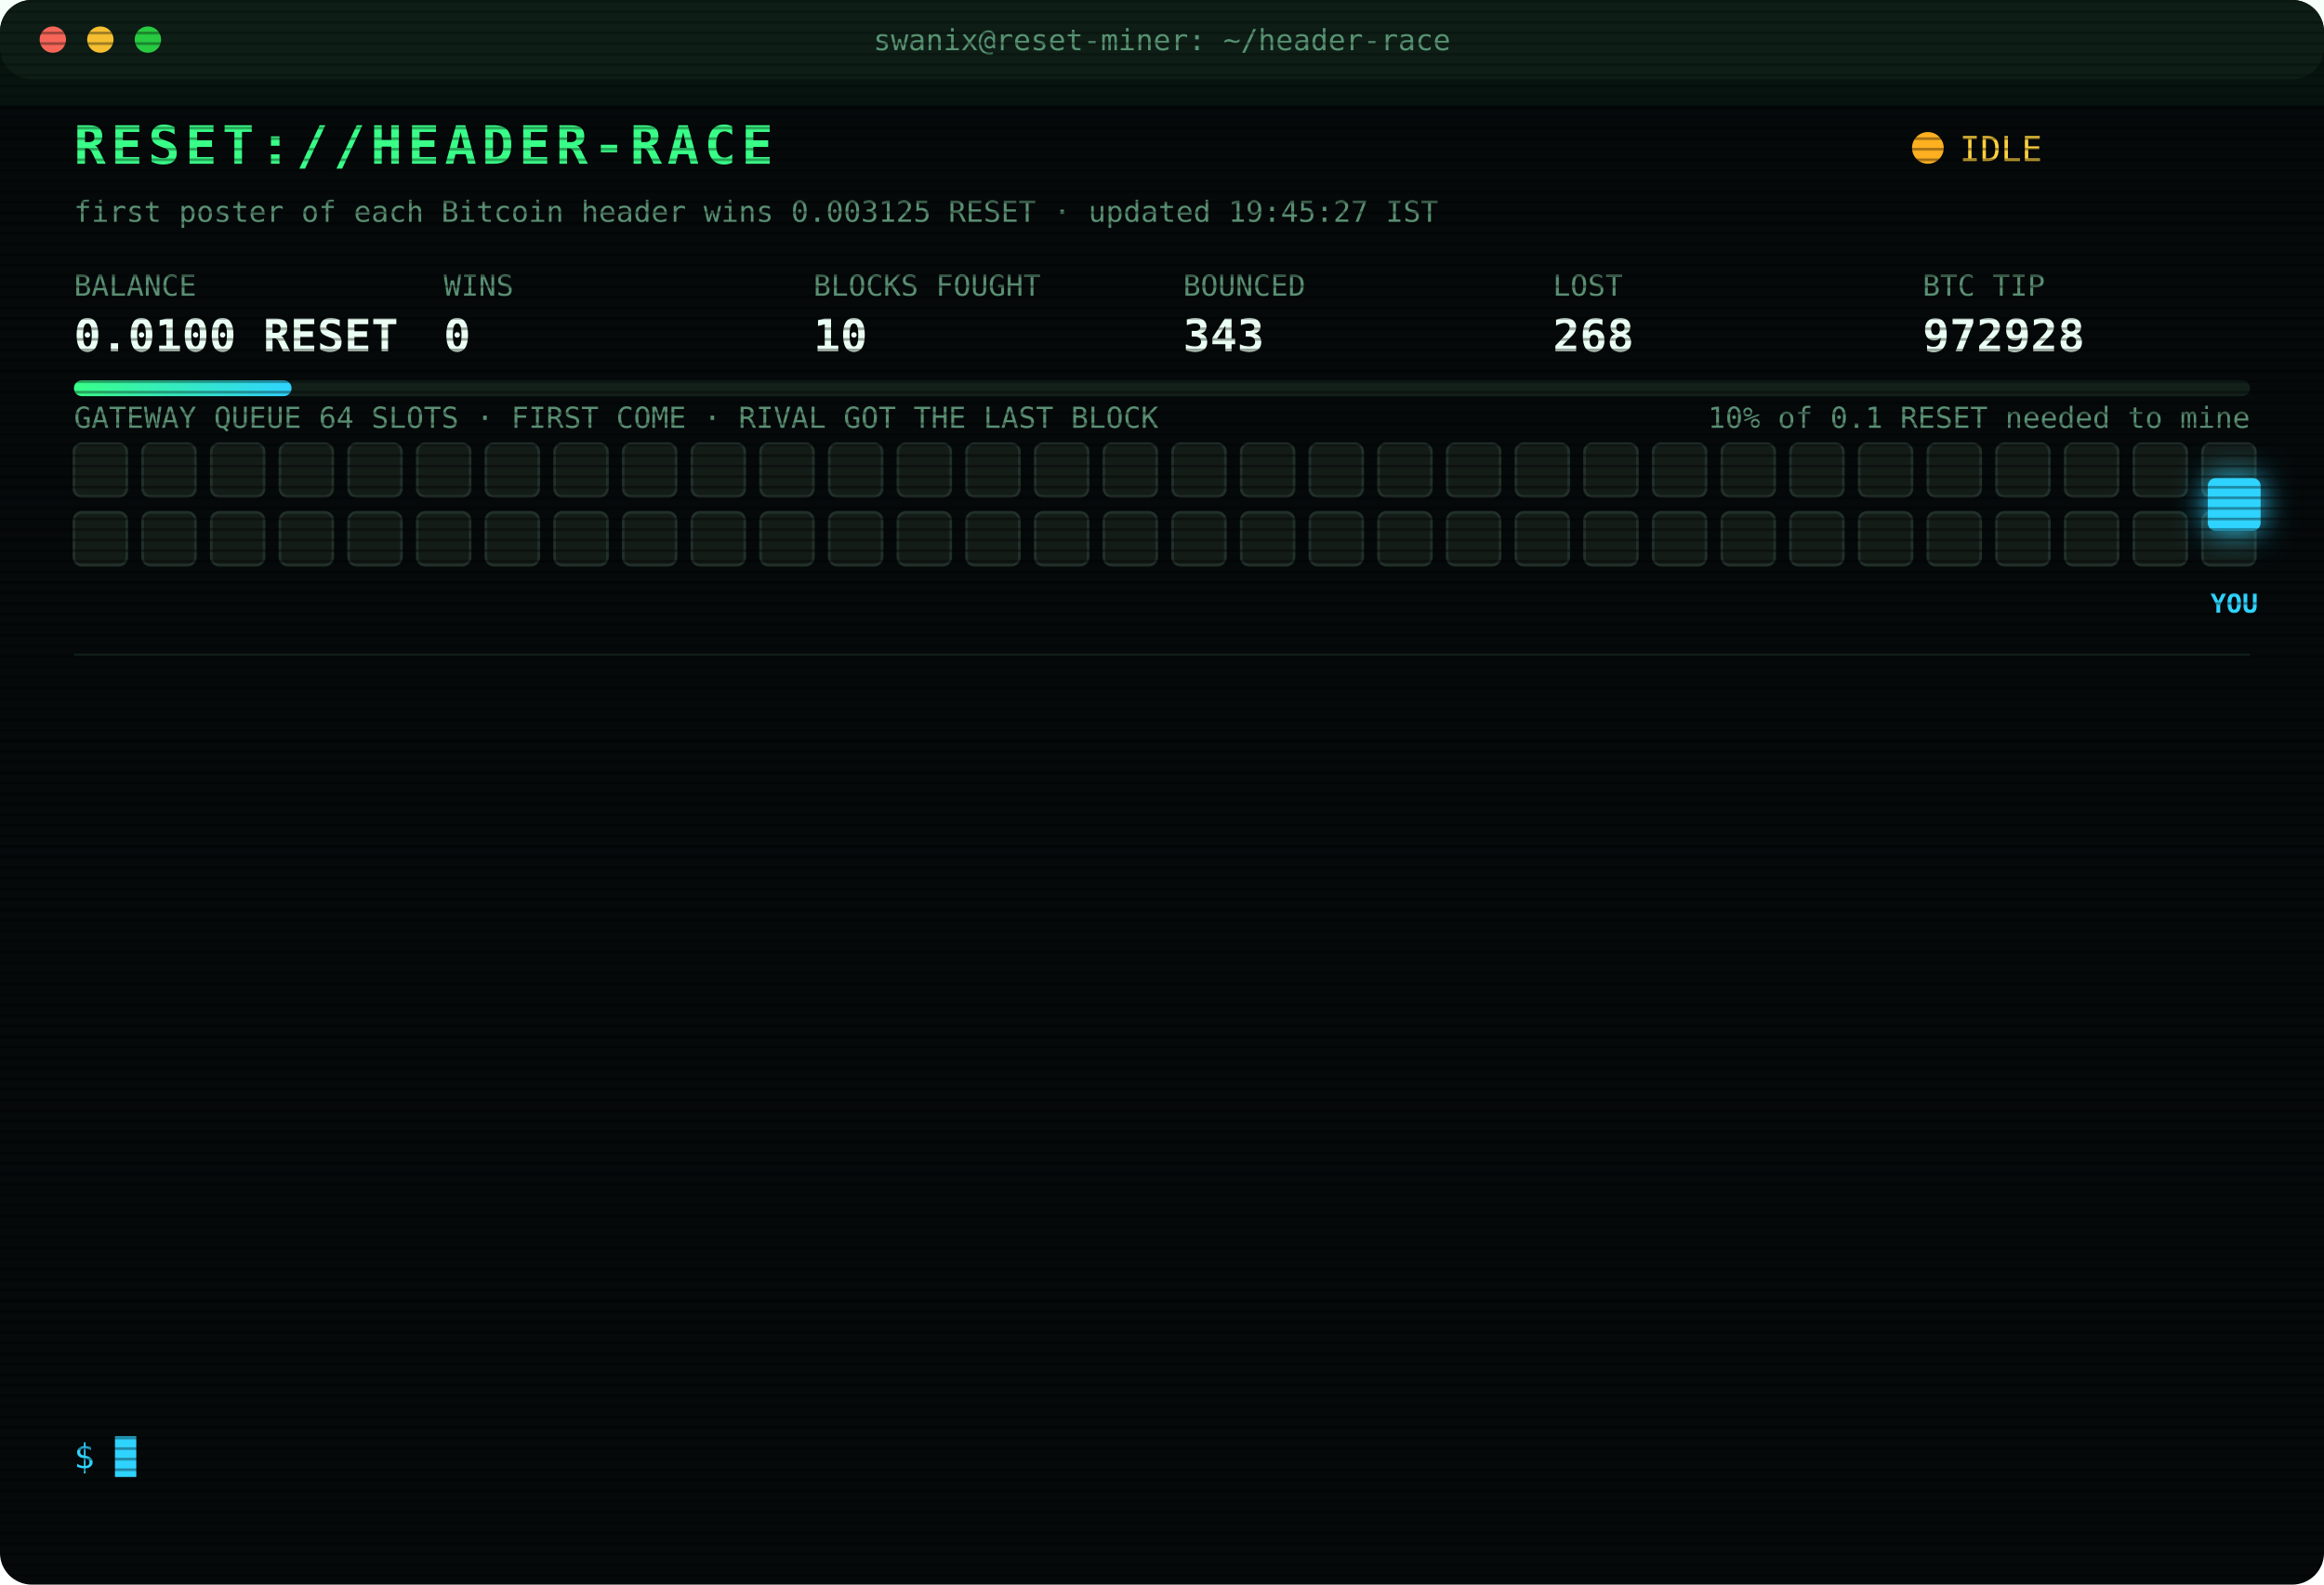
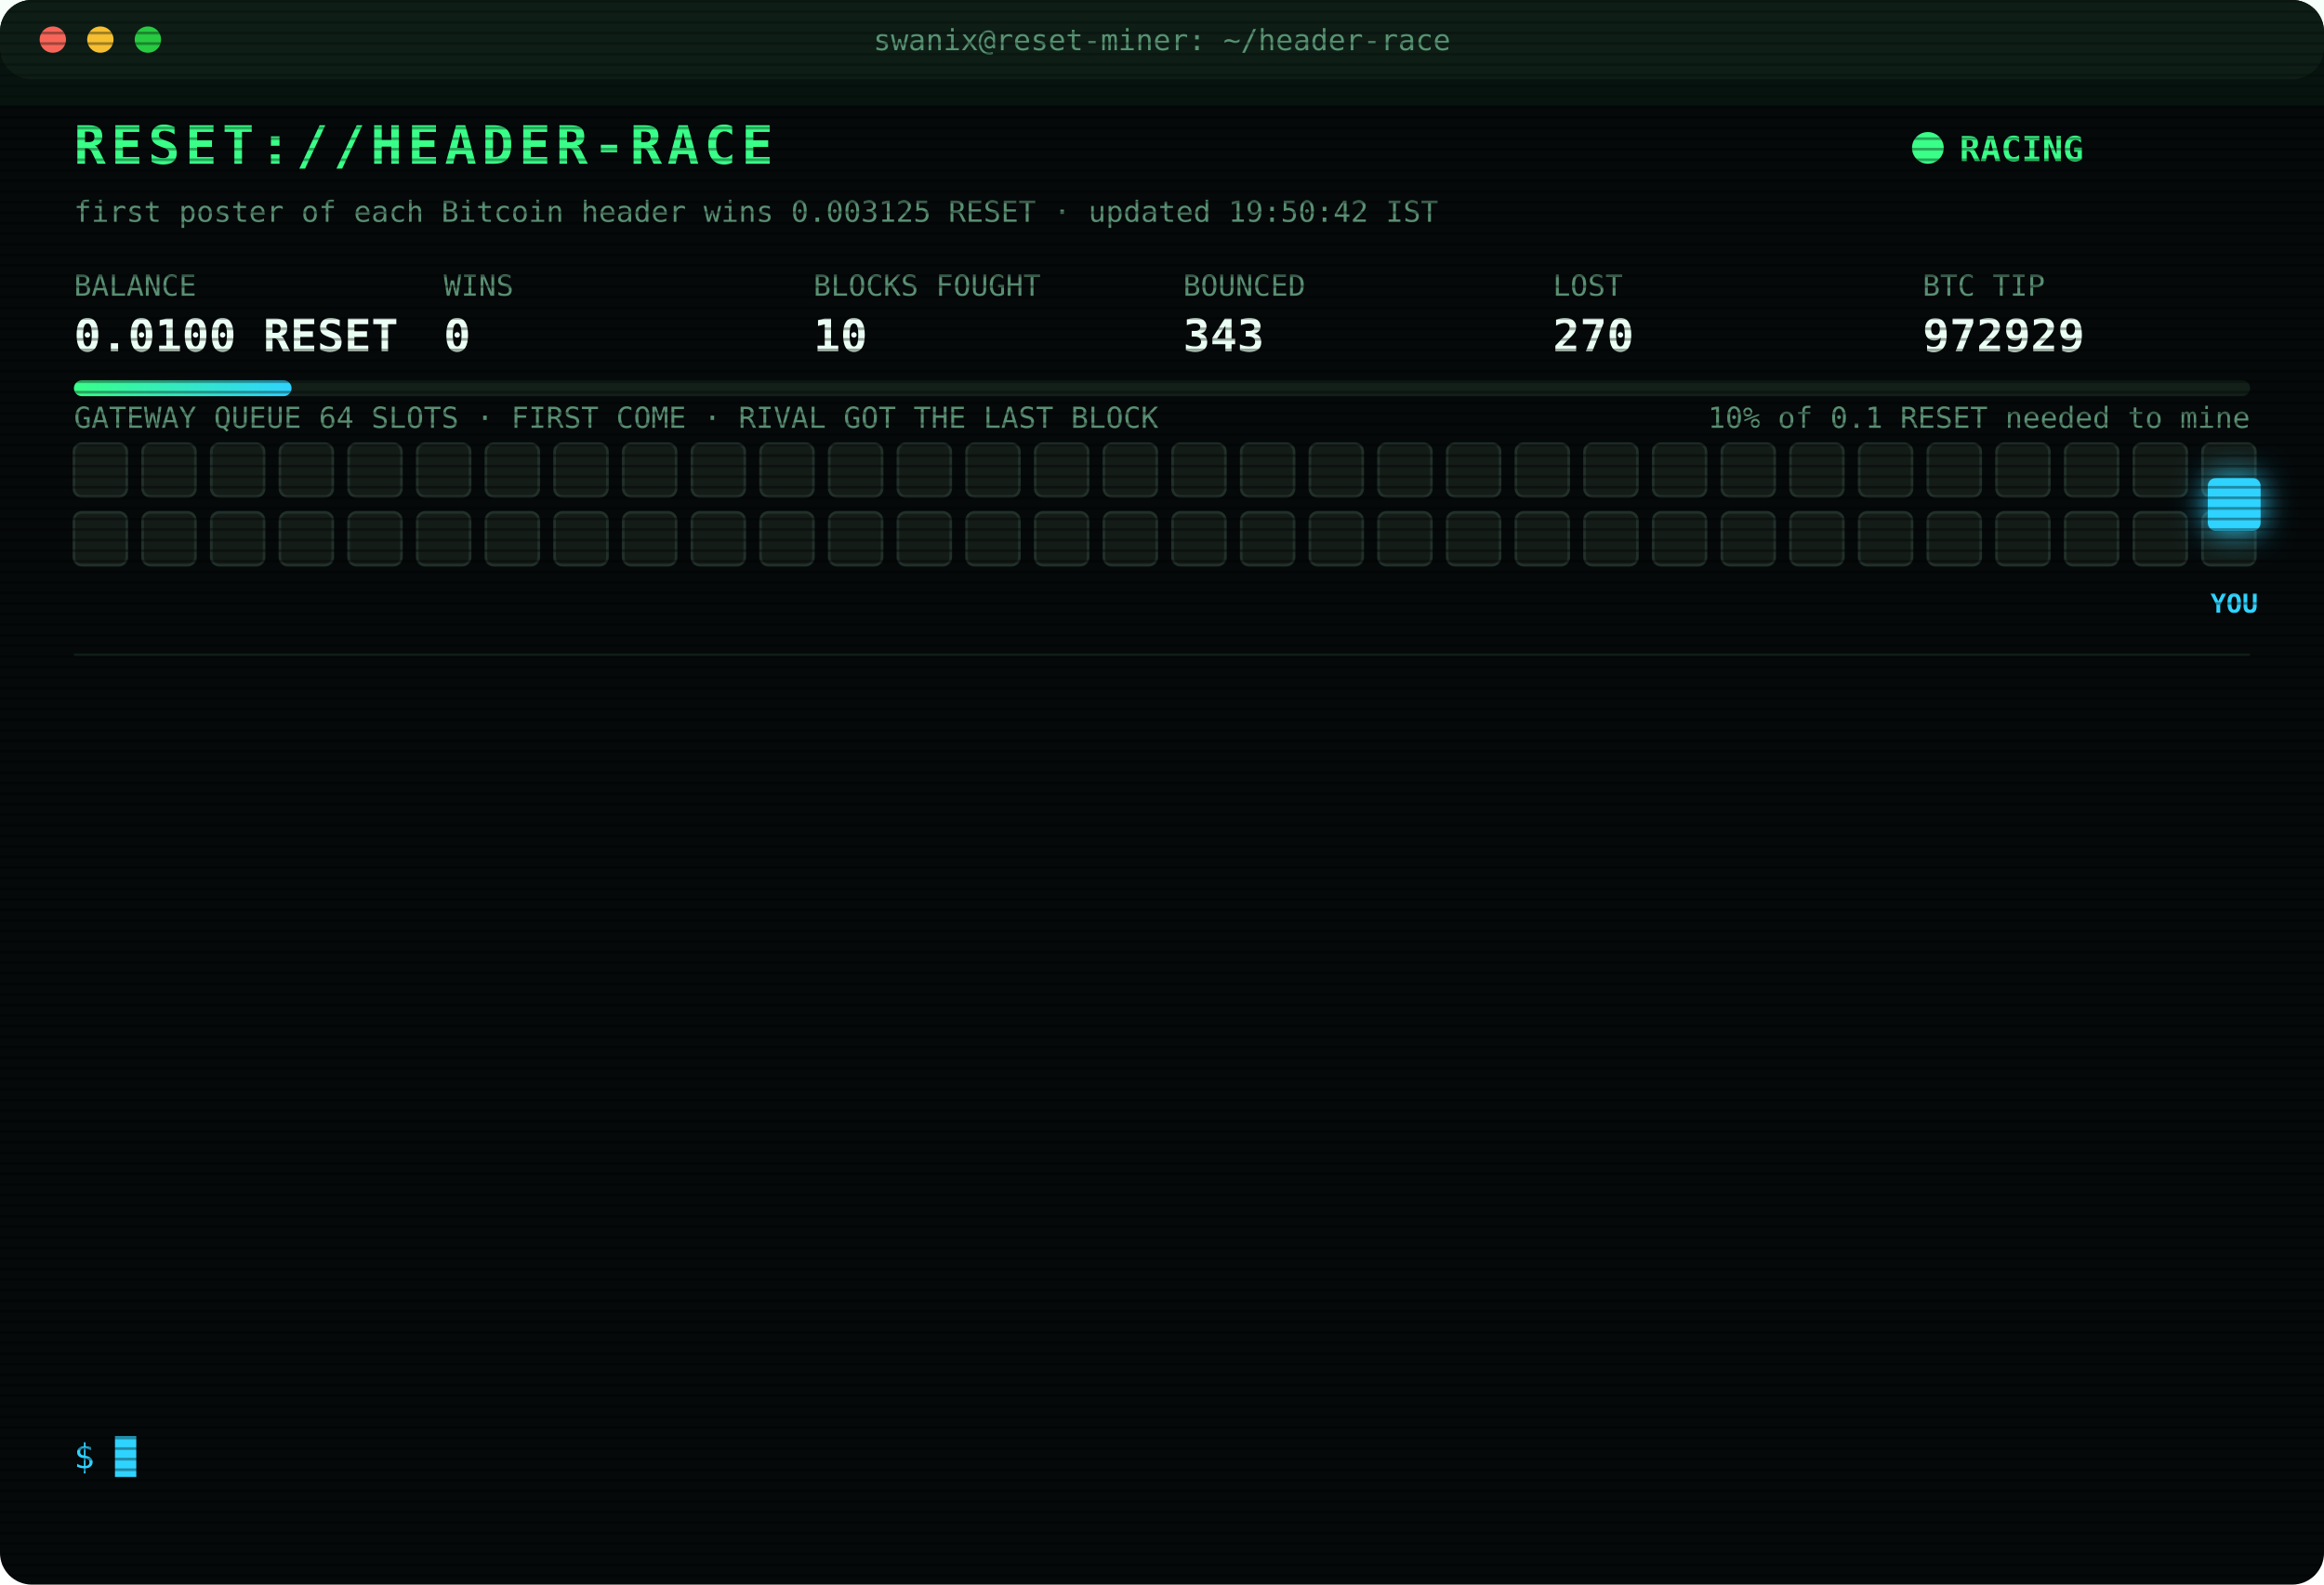
<svg xmlns="http://www.w3.org/2000/svg" width="880" height="600" viewBox="0 0 880 600" font-family="ui-monospace,SFMono-Regular,Menlo,Consolas,monospace">
  <style>
text{font-size:13px;fill:#7CFFB2}
.title{font-size:20px;font-weight:700;fill:#39FF88;letter-spacing:2px;animation:glitch 3s infinite steps(1)}
.sub{fill:#2fd3ff}.k{fill:#5a8f73;font-size:11px}.v{font-size:17px;font-weight:700;fill:#eafff3}
.ts{fill:#3f6b56}.boot{fill:#2fd3ff}.dim{fill:#5a8f73}.bad{fill:#ff4d6d}.warn{fill:#ffd23f}.mag{fill:#ff5cf0}.win{fill:#39FF88;font-weight:700}
.tag{font-size:10px;fill:#2fd3ff;font-weight:700}
.rival{fill:#26332c;stroke:#3c5a49;animation:jam 1.2s infinite alternate}
.idle{fill:#141c18;stroke:#22302a;animation:breathe 4s infinite}
.me{fill:#2fd3ff;filter:drop-shadow(0 0 6px #2fd3ff)}
.hover{animation:nudge 1.1s infinite ease-in-out}.bounce{animation:kick 1.4s infinite}
.ln{opacity:0;animation:in .4s forwards}
.cur{animation:blink 1s infinite steps(1)}
.scan{animation:scan 6s infinite linear}
.led{animation:blink 1.4s infinite}
@keyframes in{from{opacity:0;transform:translateX(-6px)}to{opacity:1;transform:none}}
@keyframes blink{50%{opacity:0}}
@keyframes jam{to{fill:#33463b}}
@keyframes breathe{50%{opacity:.4}}
@keyframes nudge{50%{transform:translateX(-10px)}}
@keyframes kick{0%,100%{transform:none}30%{transform:translateX(-14px)}55%{transform:translateX(10px) translateY(-6px)}}
@keyframes glitch{0%,92%{transform:none}93%{transform:translateX(2px);fill:#ff4d6d}95%{transform:translateX(-2px);fill:#2fd3ff}97%{transform:none}}
@keyframes scan{from{transform:translateY(-40px)}to{transform:translateY(600px)}}
</style>
  <defs>
    <pattern id="sl" width="4" height="4" patternUnits="userSpaceOnUse">
      <rect width="4" height="1" fill="#000" opacity=".35" />
    </pattern>
    <linearGradient id="bar">
      <stop offset="0" stop-color="#39FF88" />
      <stop offset="1" stop-color="#2fd3ff" />
    </linearGradient>
  </defs>
  <rect width="880" height="600" rx="12" fill="#05090a" />
  <rect width="880" height="30" rx="12" fill="#0d1512" />
  <circle cx="20" cy="15" r="5" fill="#ff5f57" />
  <circle cx="38" cy="15" r="5" fill="#febc2e" />
  <circle cx="56" cy="15" r="5" fill="#28c840" />
  <text x="440" y="19" text-anchor="middle" class="k">swanix@reset-miner: ~/header-race</text>
  <text x="28" y="62" class="title">RESET://HEADER-RACE</text>
-   <circle class="led" cx="730" cy="56" r="6" fill="#ffb020" />
-   <text x="742" y="61" class="warn">IDLE</text>
-   <text x="28" y="84" class="k">first poster of each Bitcoin header wins 0.003125 RESET · updated 19:45:27 IST</text>
+   <circle class="led" cx="730" cy="56" r="6" fill="#39FF88" />
+   <text x="742" y="61" class="win">RACING</text>
+   <text x="28" y="84" class="k">first poster of each Bitcoin header wins 0.003125 RESET · updated 19:50:42 IST</text>
  <text x="28" y="112" class="k">BALANCE</text>
  <text x="28" y="133" class="v">0.0100 RESET</text>
  <text x="168" y="112" class="k">WINS</text>
  <text x="168" y="133" class="v">0</text>
  <text x="308" y="112" class="k">BLOCKS FOUGHT</text>
  <text x="308" y="133" class="v">10</text>
  <text x="448" y="112" class="k">BOUNCED</text>
  <text x="448" y="133" class="v">343</text>
  <text x="588" y="112" class="k">LOST</text>
-   <text x="588" y="133" class="v">268</text>
+   <text x="588" y="133" class="v">270</text>
  <text x="728" y="112" class="k">BTC TIP</text>
-   <text x="728" y="133" class="v">972928</text>
+   <text x="728" y="133" class="v">972929</text>
  <rect x="28" y="144" width="824" height="6" rx="3" fill="#13201a" />
  <rect x="28" y="144" width="82.4" height="6" rx="3" fill="url(#bar)" />
  <text x="852" y="162" text-anchor="end" class="k">10% of 0.1 RESET needed to mine</text>
  <text x="28" y="162" class="k">GATEWAY QUEUE 64 SLOTS · FIRST COME · RIVAL GOT THE LAST BLOCK</text>
  <rect class="idle" x="28" y="168" width="20" height="20" rx="3" style="animation-delay:0.00s" />
  <rect class="idle" x="54" y="168" width="20" height="20" rx="3" style="animation-delay:0.05s" />
  <rect class="idle" x="80" y="168" width="20" height="20" rx="3" style="animation-delay:0.10s" />
  <rect class="idle" x="106" y="168" width="20" height="20" rx="3" style="animation-delay:0.15s" />
  <rect class="idle" x="132" y="168" width="20" height="20" rx="3" style="animation-delay:0.20s" />
  <rect class="idle" x="158" y="168" width="20" height="20" rx="3" style="animation-delay:0.25s" />
  <rect class="idle" x="184" y="168" width="20" height="20" rx="3" style="animation-delay:0.30s" />
  <rect class="idle" x="210" y="168" width="20" height="20" rx="3" style="animation-delay:0.35s" />
  <rect class="idle" x="236" y="168" width="20" height="20" rx="3" style="animation-delay:0.40s" />
  <rect class="idle" x="262" y="168" width="20" height="20" rx="3" style="animation-delay:0.45s" />
  <rect class="idle" x="288" y="168" width="20" height="20" rx="3" style="animation-delay:0.50s" />
  <rect class="idle" x="314" y="168" width="20" height="20" rx="3" style="animation-delay:0.55s" />
  <rect class="idle" x="340" y="168" width="20" height="20" rx="3" style="animation-delay:0.60s" />
  <rect class="idle" x="366" y="168" width="20" height="20" rx="3" style="animation-delay:0.65s" />
  <rect class="idle" x="392" y="168" width="20" height="20" rx="3" style="animation-delay:0.70s" />
  <rect class="idle" x="418" y="168" width="20" height="20" rx="3" style="animation-delay:0.75s" />
  <rect class="idle" x="444" y="168" width="20" height="20" rx="3" style="animation-delay:0.80s" />
  <rect class="idle" x="470" y="168" width="20" height="20" rx="3" style="animation-delay:0.85s" />
  <rect class="idle" x="496" y="168" width="20" height="20" rx="3" style="animation-delay:0.90s" />
  <rect class="idle" x="522" y="168" width="20" height="20" rx="3" style="animation-delay:0.95s" />
  <rect class="idle" x="548" y="168" width="20" height="20" rx="3" style="animation-delay:1.00s" />
  <rect class="idle" x="574" y="168" width="20" height="20" rx="3" style="animation-delay:1.05s" />
  <rect class="idle" x="600" y="168" width="20" height="20" rx="3" style="animation-delay:1.10s" />
  <rect class="idle" x="626" y="168" width="20" height="20" rx="3" style="animation-delay:1.15s" />
  <rect class="idle" x="652" y="168" width="20" height="20" rx="3" style="animation-delay:1.20s" />
  <rect class="idle" x="678" y="168" width="20" height="20" rx="3" style="animation-delay:1.25s" />
  <rect class="idle" x="704" y="168" width="20" height="20" rx="3" style="animation-delay:1.30s" />
  <rect class="idle" x="730" y="168" width="20" height="20" rx="3" style="animation-delay:1.35s" />
  <rect class="idle" x="756" y="168" width="20" height="20" rx="3" style="animation-delay:1.40s" />
  <rect class="idle" x="782" y="168" width="20" height="20" rx="3" style="animation-delay:1.45s" />
  <rect class="idle" x="808" y="168" width="20" height="20" rx="3" style="animation-delay:1.50s" />
  <rect class="idle" x="834" y="168" width="20" height="20" rx="3" style="animation-delay:1.55s" />
  <rect class="idle" x="28" y="194" width="20" height="20" rx="3" style="animation-delay:1.60s" />
  <rect class="idle" x="54" y="194" width="20" height="20" rx="3" style="animation-delay:1.65s" />
  <rect class="idle" x="80" y="194" width="20" height="20" rx="3" style="animation-delay:1.70s" />
  <rect class="idle" x="106" y="194" width="20" height="20" rx="3" style="animation-delay:1.75s" />
  <rect class="idle" x="132" y="194" width="20" height="20" rx="3" style="animation-delay:1.80s" />
  <rect class="idle" x="158" y="194" width="20" height="20" rx="3" style="animation-delay:1.85s" />
  <rect class="idle" x="184" y="194" width="20" height="20" rx="3" style="animation-delay:1.90s" />
  <rect class="idle" x="210" y="194" width="20" height="20" rx="3" style="animation-delay:1.95s" />
  <rect class="idle" x="236" y="194" width="20" height="20" rx="3" style="animation-delay:2.00s" />
  <rect class="idle" x="262" y="194" width="20" height="20" rx="3" style="animation-delay:2.05s" />
  <rect class="idle" x="288" y="194" width="20" height="20" rx="3" style="animation-delay:2.10s" />
  <rect class="idle" x="314" y="194" width="20" height="20" rx="3" style="animation-delay:2.15s" />
  <rect class="idle" x="340" y="194" width="20" height="20" rx="3" style="animation-delay:2.20s" />
  <rect class="idle" x="366" y="194" width="20" height="20" rx="3" style="animation-delay:2.25s" />
  <rect class="idle" x="392" y="194" width="20" height="20" rx="3" style="animation-delay:2.30s" />
  <rect class="idle" x="418" y="194" width="20" height="20" rx="3" style="animation-delay:2.35s" />
  <rect class="idle" x="444" y="194" width="20" height="20" rx="3" style="animation-delay:2.40s" />
  <rect class="idle" x="470" y="194" width="20" height="20" rx="3" style="animation-delay:2.45s" />
  <rect class="idle" x="496" y="194" width="20" height="20" rx="3" style="animation-delay:2.50s" />
  <rect class="idle" x="522" y="194" width="20" height="20" rx="3" style="animation-delay:2.55s" />
  <rect class="idle" x="548" y="194" width="20" height="20" rx="3" style="animation-delay:2.60s" />
  <rect class="idle" x="574" y="194" width="20" height="20" rx="3" style="animation-delay:2.65s" />
  <rect class="idle" x="600" y="194" width="20" height="20" rx="3" style="animation-delay:2.70s" />
  <rect class="idle" x="626" y="194" width="20" height="20" rx="3" style="animation-delay:2.75s" />
  <rect class="idle" x="652" y="194" width="20" height="20" rx="3" style="animation-delay:2.80s" />
  <rect class="idle" x="678" y="194" width="20" height="20" rx="3" style="animation-delay:2.85s" />
  <rect class="idle" x="704" y="194" width="20" height="20" rx="3" style="animation-delay:2.90s" />
  <rect class="idle" x="730" y="194" width="20" height="20" rx="3" style="animation-delay:2.95s" />
  <rect class="idle" x="756" y="194" width="20" height="20" rx="3" style="animation-delay:3.00s" />
  <rect class="idle" x="782" y="194" width="20" height="20" rx="3" style="animation-delay:3.05s" />
  <rect class="idle" x="808" y="194" width="20" height="20" rx="3" style="animation-delay:3.10s" />
  <rect class="idle" x="834" y="194" width="20" height="20" rx="3" style="animation-delay:3.15s" />
  <g class="hover">
    <rect class="me" x="836" y="181" width="20" height="20" rx="3" />
    <text class="tag" x="846" y="232" text-anchor="middle">YOU</text>
  </g>
  <line x1="28" x2="852" y1="248" y2="248" stroke="#13201a" />
  <g class="ln" style="animation-delay:0.40s">
-     <text x="28" y="270" class="ts">16:59:58</text>
-     <text x="104" y="270" class="bad">[LOST] #972916 taken by a rival miner</text>
+     <text x="28" y="270" class="ts">17:16:36</text>
+     <text x="104" y="270" class="bad">[LOST] #972917 taken by a rival miner</text>
  </g>
  <g class="ln" style="animation-delay:0.65s">
-     <text x="28" y="292" class="ts">17:16:36</text>
-     <text x="104" y="292" class="bad">[LOST] #972917 taken by a rival miner</text>
+     <text x="28" y="292" class="ts">17:28:01</text>
+     <text x="104" y="292" class="bad">[LOST] #972918 taken by a rival miner</text>
  </g>
  <g class="ln" style="animation-delay:0.90s">
-     <text x="28" y="314" class="ts">17:28:01</text>
-     <text x="104" y="314" class="bad">[LOST] #972918 taken by a rival miner</text>
+     <text x="28" y="314" class="ts">17:36:09</text>
+     <text x="104" y="314" class="bad">[LOST] #972919 taken by a rival miner</text>
  </g>
  <g class="ln" style="animation-delay:1.15s">
-     <text x="28" y="336" class="ts">17:36:09</text>
-     <text x="104" y="336" class="bad">[LOST] #972919 taken by a rival miner</text>
+     <text x="28" y="336" class="ts">18:04:57</text>
+     <text x="104" y="336" class="bad">[LOST] #972920 taken by a rival miner</text>
  </g>
  <g class="ln" style="animation-delay:1.40s">
-     <text x="28" y="358" class="ts">18:04:57</text>
-     <text x="104" y="358" class="bad">[LOST] #972920 taken by a rival miner</text>
+     <text x="28" y="358" class="ts">18:40:08</text>
+     <text x="104" y="358" class="bad">[LOST] #972921 taken by a rival miner</text>
  </g>
  <g class="ln" style="animation-delay:1.65s">
-     <text x="28" y="380" class="ts">18:40:08</text>
-     <text x="104" y="380" class="bad">[LOST] #972921 taken by a rival miner</text>
+     <text x="28" y="380" class="ts">18:53:31</text>
+     <text x="104" y="380" class="bad">[LOST] #972922 taken by a rival miner</text>
  </g>
  <g class="ln" style="animation-delay:1.90s">
-     <text x="28" y="402" class="ts">18:53:31</text>
-     <text x="104" y="402" class="bad">[LOST] #972922 taken by a rival miner</text>
+     <text x="28" y="402" class="ts">19:01:32</text>
+     <text x="104" y="402" class="bad">[LOST] #972923 taken by a rival miner</text>
  </g>
  <g class="ln" style="animation-delay:2.15s">
-     <text x="28" y="424" class="ts">19:01:32</text>
-     <text x="104" y="424" class="bad">[LOST] #972923 taken by a rival miner</text>
+     <text x="28" y="424" class="ts">19:10:42</text>
+     <text x="104" y="424" class="dim">[STINT END] calls 747 · wins 0</text>
  </g>
  <g class="ln" style="animation-delay:2.40s">
-     <text x="28" y="446" class="ts">19:10:42</text>
-     <text x="104" y="446" class="dim">[STINT END] calls 747 · wins 0</text>
+     <text x="28" y="446" class="ts">19:15:30</text>
+     <text x="104" y="446" class="boot">[BOOT] racer v3 online · 3 feeds · stint 340m</text>
  </g>
  <g class="ln" style="animation-delay:2.65s">
-     <text x="28" y="468" class="ts">19:15:30</text>
-     <text x="104" y="468" class="boot">[BOOT] racer v3 online · 3 feeds · stint 340m</text>
+     <text x="28" y="468" class="ts">19:18:03</text>
+     <text x="104" y="468" class="bad">[LOST] #972926 taken by a rival miner</text>
  </g>
  <g class="ln" style="animation-delay:2.90s">
-     <text x="28" y="490" class="ts">19:18:03</text>
-     <text x="104" y="490" class="bad">[LOST] #972926 taken by a rival miner</text>
+     <text x="28" y="490" class="ts">19:19:36</text>
+     <text x="104" y="490" class="bad">[LOST] #972927 taken by a rival miner</text>
  </g>
  <g class="ln" style="animation-delay:3.15s">
-     <text x="28" y="512" class="ts">19:19:36</text>
-     <text x="104" y="512" class="bad">[LOST] #972927 taken by a rival miner</text>
+     <text x="28" y="512" class="ts">19:45:25</text>
+     <text x="104" y="512" class="bad">[LOST] #972928 taken by a rival miner</text>
  </g>
  <g class="ln" style="animation-delay:3.40s">
-     <text x="28" y="534" class="ts">19:45:25</text>
-     <text x="104" y="534" class="bad">[LOST] #972928 taken by a rival miner</text>
+     <text x="28" y="534" class="ts">19:50:42</text>
+     <text x="104" y="534" class="bad">[LOST] #972929 taken by a rival miner</text>
  </g>
  <text x="28" y="556" class="sub">$ <tspan class="cur">█</tspan>
  </text>
  <rect width="880" height="600" rx="12" fill="url(#sl)" pointer-events="none" />
  <rect class="scan" width="880" height="40" fill="#39FF88" opacity=".04" />
</svg>
